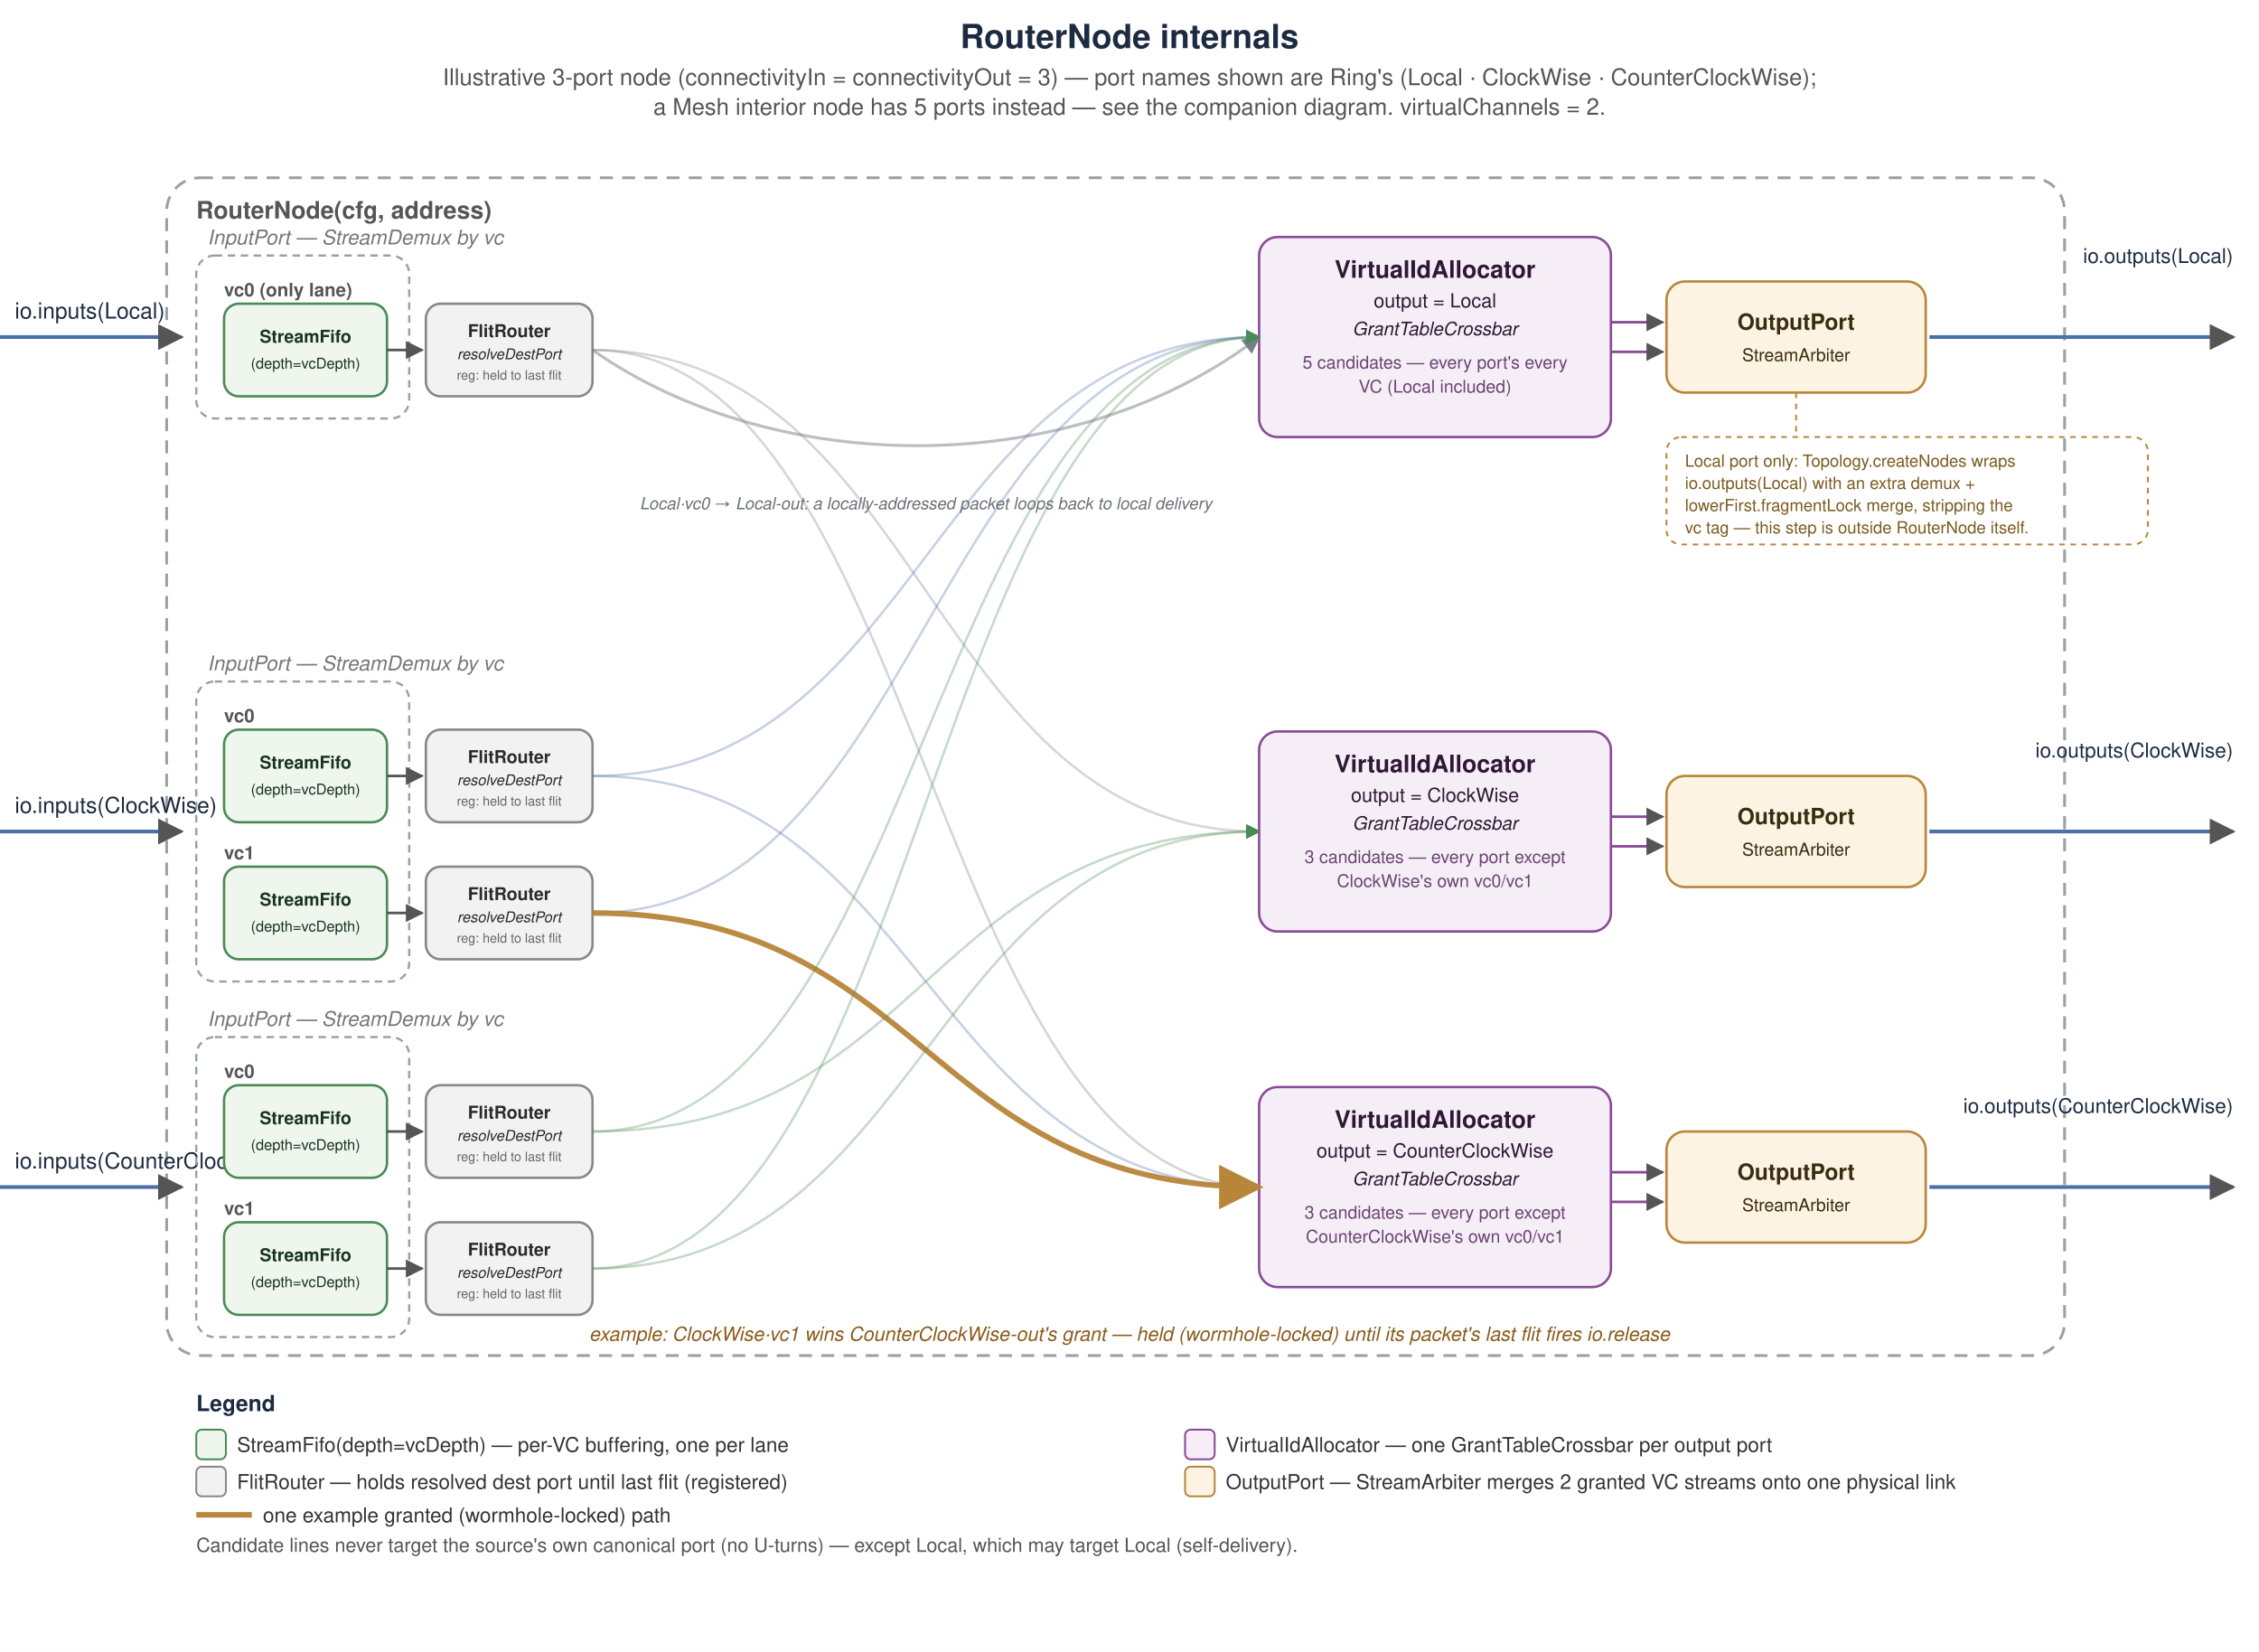
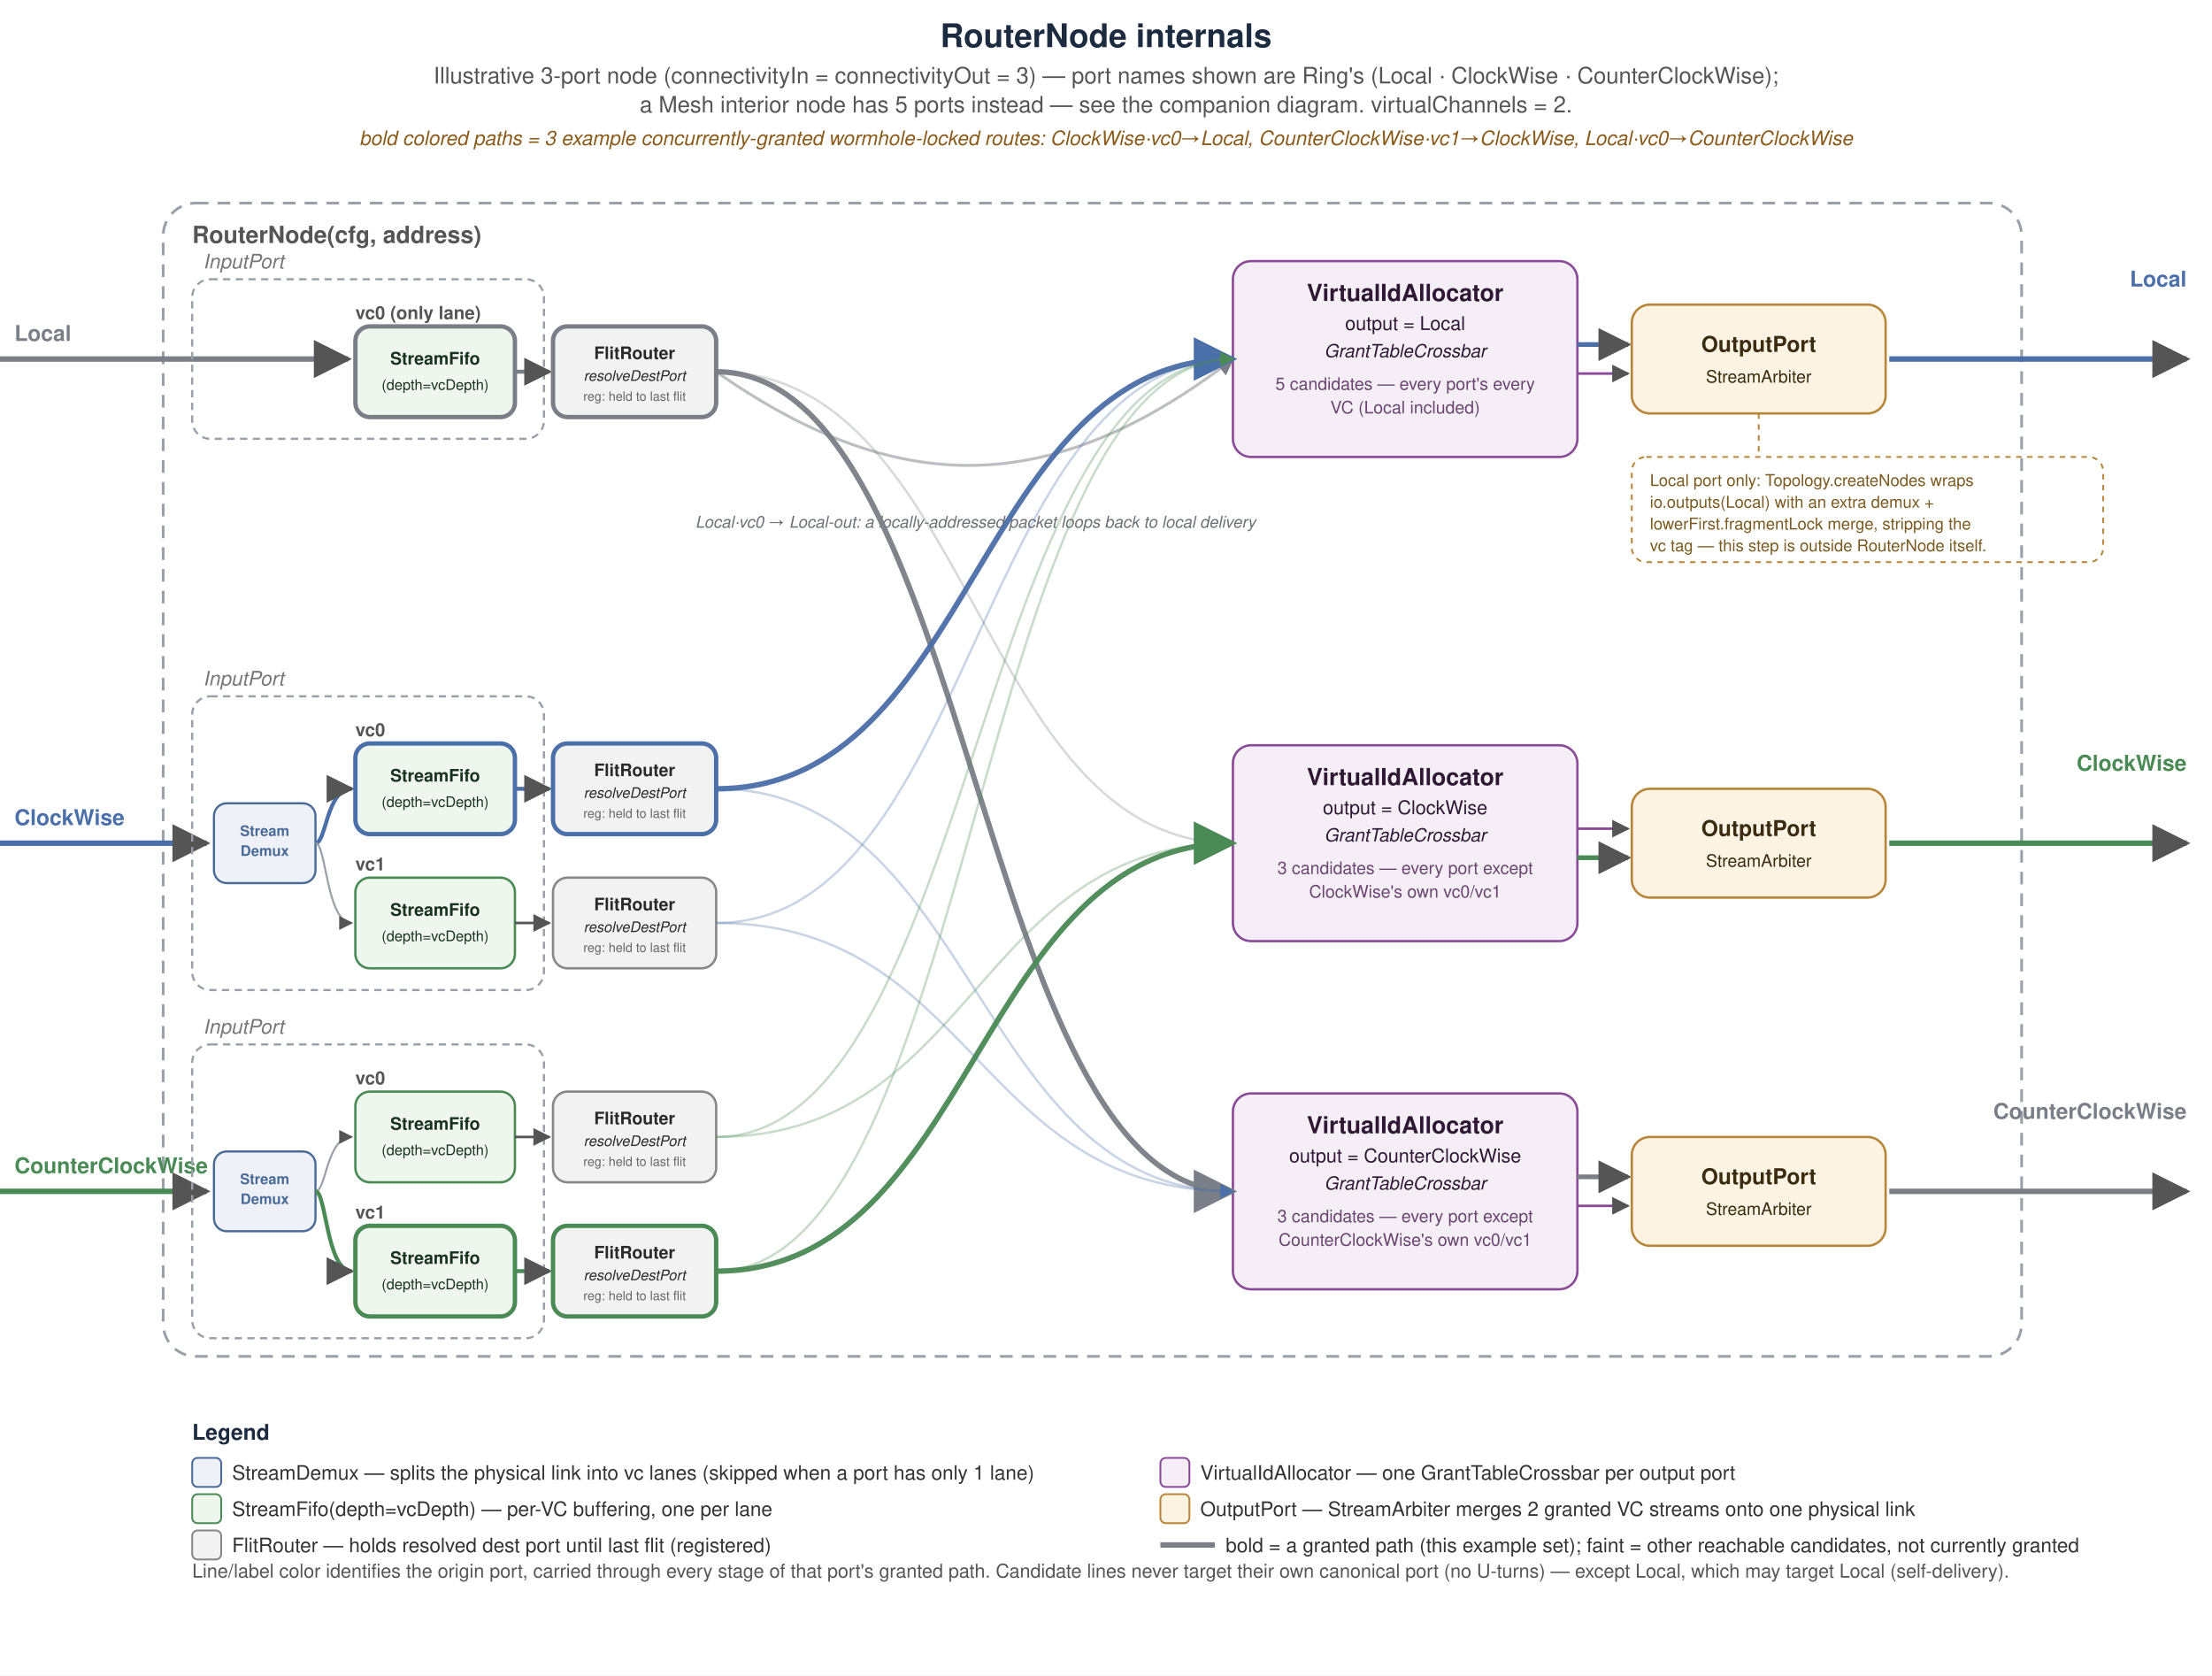
- <svg xmlns="http://www.w3.org/2000/svg" viewBox="0 0 1220 892" font-family="Segoe UI, Helvetica, Arial, sans-serif">
+ <svg xmlns="http://www.w3.org/2000/svg" viewBox="0 0 1220 924" font-family="Segoe UI, Helvetica, Arial, sans-serif">
  <defs>
    <marker id="arrowGray" viewBox="0 0 10 10" refX="9" refY="5" markerWidth="7" markerHeight="7" orient="auto-start-reverse">
      <path d="M0,0 L10,5 L0,10 z" fill="#555" />
    </marker>
    <marker id="arrowC0" viewBox="0 0 10 10" refX="9" refY="5" markerWidth="6" markerHeight="6" orient="auto-start-reverse">
      <path d="M0,0 L10,5 L0,10 z" fill="#7a7f87" />
    </marker>
+     <marker id="arrowB0" viewBox="0 0 10 10" refX="9" refY="5" markerWidth="8" markerHeight="8" orient="auto-start-reverse">
+       <path d="M0,0 L10,5 L0,10 z" fill="#7a7f87" />
+     </marker>
    <marker id="arrowC1" viewBox="0 0 10 10" refX="9" refY="5" markerWidth="6" markerHeight="6" orient="auto-start-reverse">
+       <path d="M0,0 L10,5 L0,10 z" fill="#4b6fa8" />
+     </marker>
+     <marker id="arrowB1" viewBox="0 0 10 10" refX="9" refY="5" markerWidth="8" markerHeight="8" orient="auto-start-reverse">
      <path d="M0,0 L10,5 L0,10 z" fill="#4b6fa8" />
    </marker>
    <marker id="arrowC2" viewBox="0 0 10 10" refX="9" refY="5" markerWidth="6" markerHeight="6" orient="auto-start-reverse">
      <path d="M0,0 L10,5 L0,10 z" fill="#4a8a55" />
    </marker>
+     <marker id="arrowB2" viewBox="0 0 10 10" refX="9" refY="5" markerWidth="8" markerHeight="8" orient="auto-start-reverse">
+       <path d="M0,0 L10,5 L0,10 z" fill="#4a8a55" />
+     </marker>
    <marker id="arrowC3" viewBox="0 0 10 10" refX="9" refY="5" markerWidth="6" markerHeight="6" orient="auto-start-reverse">
+       <path d="M0,0 L10,5 L0,10 z" fill="#a5673f" />
+     </marker>
+     <marker id="arrowB3" viewBox="0 0 10 10" refX="9" refY="5" markerWidth="8" markerHeight="8" orient="auto-start-reverse">
      <path d="M0,0 L10,5 L0,10 z" fill="#a5673f" />
    </marker>
    <marker id="arrowC4" viewBox="0 0 10 10" refX="9" refY="5" markerWidth="6" markerHeight="6" orient="auto-start-reverse">
      <path d="M0,0 L10,5 L0,10 z" fill="#6a4c93" />
    </marker>
-     <marker id="arrowAccent" viewBox="0 0 10 10" refX="9" refY="5" markerWidth="8" markerHeight="8" orient="auto-start-reverse">
-       <path d="M0,0 L10,5 L0,10 z" fill="#b8863b" />
+     <marker id="arrowB4" viewBox="0 0 10 10" refX="9" refY="5" markerWidth="8" markerHeight="8" orient="auto-start-reverse">
+       <path d="M0,0 L10,5 L0,10 z" fill="#6a4c93" />
    </marker>
  </defs>
-   <rect x="0" y="0" width="1220" height="892" fill="#ffffff" />
+   <rect x="0" y="0" width="1220" height="924" fill="#ffffff" />
  <text x="610.0" y="26" text-anchor="middle" font-size="18" font-weight="600" fill="#1c2b40">RouterNode internals</text>
  <text x="610.0" y="46" text-anchor="middle" font-size="12.5" fill="#555">Illustrative 3-port node (connectivityIn = connectivityOut = 3) — port names shown are Ring's (Local · ClockWise · CounterClockWise);</text>
  <text x="610.0" y="62" text-anchor="middle" font-size="12.5" fill="#555">a Mesh interior node has 5 ports instead — see the companion diagram. virtualChannels = 2.</text>
-   <rect x="90" y="96" width="1025" height="636" rx="18" fill="none" stroke="#9aa0a8" stroke-width="1.5" stroke-dasharray="7,5" />
-   <text x="106" y="118" font-size="13" font-weight="600" fill="#555">RouterNode(cfg, address)</text>
-   <text x="8" y="172" font-size="12" fill="#1c2b40">io.inputs(Local)</text>
-   <line x1="0" y1="182" x2="98" y2="182" stroke="#4b6fa8" stroke-width="2" marker-end="url(#arrowGray)" />
-   <text x="112" y="132" font-size="11" font-style="italic" fill="#777">InputPort — StreamDemux by vc</text>
-   <rect x="106" y="138" width="115" height="88" rx="10" fill="none" stroke="#9aa0a8" stroke-width="1.2" stroke-dasharray="4,3" />
-   <text x="121" y="160" font-size="10" font-weight="600" fill="#555">vc0 (only lane)</text>
-   <rect x="121" y="164" width="88" height="50" rx="8" fill="#eef6ee" stroke="#4a8a55" stroke-width="1.3" />
-   <text x="165" y="185" text-anchor="middle" font-size="9.5" font-weight="600" fill="#1a3320">StreamFifo</text>
-   <text x="165" y="199" text-anchor="middle" font-size="8" fill="#1a3320">(depth=vcDepth)</text>
-   <line x1="209" y1="189" x2="228" y2="189" stroke="#555" stroke-width="1.4" marker-end="url(#arrowGray)" />
-   <rect x="230" y="164" width="90" height="50" rx="8" fill="#f2f2f2" stroke="#888" stroke-width="1.3" />
-   <text x="275" y="182" text-anchor="middle" font-size="9.5" font-weight="600" fill="#2a2a2a">FlitRouter</text>
-   <text x="275" y="194" text-anchor="middle" font-size="8" font-style="italic" fill="#2a2a2a">resolveDestPort</text>
-   <text x="275" y="205" text-anchor="middle" font-size="7" fill="#666">reg: held to last flit</text>
-   <rect x="680" y="128" width="190" height="108" rx="10" fill="#f5eef7" stroke="#8a4a97" stroke-width="1.3" />
-   <text x="775" y="150" text-anchor="middle" font-size="13" font-weight="600" fill="#2f1834">VirtualIdAllocator</text>
-   <text x="775" y="166" text-anchor="middle" font-size="10.5" fill="#2f1834">output = Local</text>
-   <text x="775" y="181" text-anchor="middle" font-size="10" font-style="italic" fill="#2f1834">GrantTableCrossbar</text>
-   <text x="775" y="199" text-anchor="middle" font-size="9.5" fill="#6a4570">5 candidates — every port's every</text>
-   <text x="775" y="212" text-anchor="middle" font-size="9.5" fill="#6a4570">VC (Local included)</text>
-   <line x1="870" y1="174" x2="898" y2="174" stroke="#8a4a97" stroke-width="1.4" marker-end="url(#arrowGray)" />
-   <line x1="870" y1="190" x2="898" y2="190" stroke="#8a4a97" stroke-width="1.4" marker-end="url(#arrowGray)" />
-   <rect x="900" y="152" width="140" height="60" rx="10" fill="#fdf3e3" stroke="#b8863b" stroke-width="1.3" />
-   <text x="970" y="178" text-anchor="middle" font-size="12" font-weight="600" fill="#3a2c10">OutputPort</text>
-   <text x="970" y="195" text-anchor="middle" font-size="9.5" fill="#3a2c10">StreamArbiter</text>
-   <line x1="1042" y1="182" x2="1206" y2="182" stroke="#4b6fa8" stroke-width="2" marker-end="url(#arrowGray)" />
-   <text x="1206" y="142" text-anchor="end" font-size="11" fill="#1c2b40">io.outputs(Local)</text>
-   <rect x="900" y="236" width="260" height="58" rx="8" fill="none" stroke="#b8863b" stroke-width="1" stroke-dasharray="3,3" />
-   <line x1="970" y1="212" x2="970" y2="236" stroke="#b8863b" stroke-width="1" stroke-dasharray="3,3" />
-   <text x="910" y="252" font-size="9" fill="#7a5a20">Local port only: Topology.createNodes wraps</text>
-   <text x="910" y="264" font-size="9" fill="#7a5a20">io.outputs(Local) with an extra demux +</text>
-   <text x="910" y="276" font-size="9" fill="#7a5a20">lowerFirst.fragmentLock merge, stripping the</text>
-   <text x="910" y="288" font-size="9" fill="#7a5a20">vc tag — this step is outside RouterNode itself.</text>
-   <text x="8" y="439" font-size="12" fill="#1c2b40">io.inputs(ClockWise)</text>
-   <line x1="0" y1="449" x2="98" y2="449" stroke="#4b6fa8" stroke-width="2" marker-end="url(#arrowGray)" />
-   <text x="112" y="362" font-size="11" font-style="italic" fill="#777">InputPort — StreamDemux by vc</text>
-   <rect x="106" y="368" width="115" height="162" rx="10" fill="none" stroke="#9aa0a8" stroke-width="1.2" stroke-dasharray="4,3" />
-   <text x="121" y="390" font-size="10" font-weight="600" fill="#555">vc0</text>
-   <rect x="121" y="394" width="88" height="50" rx="8" fill="#eef6ee" stroke="#4a8a55" stroke-width="1.3" />
-   <text x="165" y="415" text-anchor="middle" font-size="9.5" font-weight="600" fill="#1a3320">StreamFifo</text>
-   <text x="165" y="429" text-anchor="middle" font-size="8" fill="#1a3320">(depth=vcDepth)</text>
-   <line x1="209" y1="419" x2="228" y2="419" stroke="#555" stroke-width="1.4" marker-end="url(#arrowGray)" />
-   <rect x="230" y="394" width="90" height="50" rx="8" fill="#f2f2f2" stroke="#888" stroke-width="1.3" />
-   <text x="275" y="412" text-anchor="middle" font-size="9.5" font-weight="600" fill="#2a2a2a">FlitRouter</text>
-   <text x="275" y="424" text-anchor="middle" font-size="8" font-style="italic" fill="#2a2a2a">resolveDestPort</text>
-   <text x="275" y="435" text-anchor="middle" font-size="7" fill="#666">reg: held to last flit</text>
-   <text x="121" y="464" font-size="10" font-weight="600" fill="#555">vc1</text>
-   <rect x="121" y="468" width="88" height="50" rx="8" fill="#eef6ee" stroke="#4a8a55" stroke-width="1.3" />
-   <text x="165" y="489" text-anchor="middle" font-size="9.5" font-weight="600" fill="#1a3320">StreamFifo</text>
-   <text x="165" y="503" text-anchor="middle" font-size="8" fill="#1a3320">(depth=vcDepth)</text>
-   <line x1="209" y1="493" x2="228" y2="493" stroke="#555" stroke-width="1.4" marker-end="url(#arrowGray)" />
-   <rect x="230" y="468" width="90" height="50" rx="8" fill="#f2f2f2" stroke="#888" stroke-width="1.3" />
-   <text x="275" y="486" text-anchor="middle" font-size="9.5" font-weight="600" fill="#2a2a2a">FlitRouter</text>
-   <text x="275" y="498" text-anchor="middle" font-size="8" font-style="italic" fill="#2a2a2a">resolveDestPort</text>
-   <text x="275" y="509" text-anchor="middle" font-size="7" fill="#666">reg: held to last flit</text>
-   <rect x="680" y="395" width="190" height="108" rx="10" fill="#f5eef7" stroke="#8a4a97" stroke-width="1.3" />
-   <text x="775" y="417" text-anchor="middle" font-size="13" font-weight="600" fill="#2f1834">VirtualIdAllocator</text>
-   <text x="775" y="433" text-anchor="middle" font-size="10.5" fill="#2f1834">output = ClockWise</text>
-   <text x="775" y="448" text-anchor="middle" font-size="10" font-style="italic" fill="#2f1834">GrantTableCrossbar</text>
-   <text x="775" y="466" text-anchor="middle" font-size="9.5" fill="#6a4570">3 candidates — every port except</text>
-   <text x="775" y="479" text-anchor="middle" font-size="9.5" fill="#6a4570">ClockWise's own vc0/vc1</text>
-   <line x1="870" y1="441" x2="898" y2="441" stroke="#8a4a97" stroke-width="1.4" marker-end="url(#arrowGray)" />
+   <text x="610.0" y="80" text-anchor="middle" font-size="11" font-style="italic" fill="#8a5a1a">bold colored paths = 3 example concurrently-granted wormhole-locked routes: ClockWise·vc0→Local, CounterClockWise·vc1→ClockWise, Local·vc0→CounterClockWise</text>
+   <rect x="90" y="112" width="1025" height="636" rx="18" fill="none" stroke="#9aa0a8" stroke-width="1.5" stroke-dasharray="7,5" />
+   <text x="106" y="134" font-size="13" font-weight="600" fill="#555">RouterNode(cfg, address)</text>
+   <text x="8" y="188" font-size="12" font-weight="600" fill="#7a7f87">Local</text>
+   <line x1="0" y1="198" x2="192" y2="198" stroke="#7a7f87" stroke-width="3" marker-end="url(#arrowGray)" />
+   <text x="112" y="148" font-size="11" font-style="italic" fill="#777">InputPort</text>
+   <rect x="106" y="154" width="194" height="88" rx="10" fill="none" stroke="#9aa0a8" stroke-width="1.2" stroke-dasharray="4,3" />
+   <text x="196" y="176" font-size="10" font-weight="600" fill="#555">vc0 (only lane)</text>
+   <rect x="196" y="180" width="88" height="50" rx="8" fill="#eef6ee" stroke="#7a7f87" stroke-width="2.4" />
+   <text x="240" y="201" text-anchor="middle" font-size="9.5" font-weight="600" fill="#1a3320">StreamFifo</text>
+   <text x="240" y="215" text-anchor="middle" font-size="8" fill="#1a3320">(depth=vcDepth)</text>
+   <line x1="284" y1="205" x2="303" y2="205" stroke="#7a7f87" stroke-width="2.2" marker-end="url(#arrowGray)" />
+   <rect x="305" y="180" width="90" height="50" rx="8" fill="#f2f2f2" stroke="#7a7f87" stroke-width="2.4" />
+   <text x="350" y="198" text-anchor="middle" font-size="9.5" font-weight="600" fill="#2a2a2a">FlitRouter</text>
+   <text x="350" y="210" text-anchor="middle" font-size="8" font-style="italic" fill="#2a2a2a">resolveDestPort</text>
+   <text x="350" y="221" text-anchor="middle" font-size="7" fill="#666">reg: held to last flit</text>
+   <rect x="680" y="144" width="190" height="108" rx="10" fill="#f5eef7" stroke="#8a4a97" stroke-width="1.3" />
+   <text x="775" y="166" text-anchor="middle" font-size="13" font-weight="600" fill="#2f1834">VirtualIdAllocator</text>
+   <text x="775" y="182" text-anchor="middle" font-size="10.5" fill="#2f1834">output = Local</text>
+   <text x="775" y="197" text-anchor="middle" font-size="10" font-style="italic" fill="#2f1834">GrantTableCrossbar</text>
+   <text x="775" y="215" text-anchor="middle" font-size="9.5" fill="#6a4570">5 candidates — every port's every</text>
+   <text x="775" y="228" text-anchor="middle" font-size="9.5" fill="#6a4570">VC (Local included)</text>
+   <line x1="870" y1="190" x2="898" y2="190" stroke="#4b6fa8" stroke-width="2.6" marker-end="url(#arrowGray)" />
+   <line x1="870" y1="206" x2="898" y2="206" stroke="#8a4a97" stroke-width="1.4" marker-end="url(#arrowGray)" />
+   <rect x="900" y="168" width="140" height="60" rx="10" fill="#fdf3e3" stroke="#b8863b" stroke-width="1.3" />
+   <text x="970" y="194" text-anchor="middle" font-size="12" font-weight="600" fill="#3a2c10">OutputPort</text>
+   <text x="970" y="211" text-anchor="middle" font-size="9.5" fill="#3a2c10">StreamArbiter</text>
+   <line x1="1042" y1="198" x2="1206" y2="198" stroke="#4b6fa8" stroke-width="3" marker-end="url(#arrowGray)" />
+   <text x="1206" y="158" text-anchor="end" font-size="12" font-weight="600" fill="#4b6fa8">Local</text>
+   <rect x="900" y="252" width="260" height="58" rx="8" fill="none" stroke="#b8863b" stroke-width="1" stroke-dasharray="3,3" />
+   <line x1="970" y1="228" x2="970" y2="252" stroke="#b8863b" stroke-width="1" stroke-dasharray="3,3" />
+   <text x="910" y="268" font-size="9" fill="#7a5a20">Local port only: Topology.createNodes wraps</text>
+   <text x="910" y="280" font-size="9" fill="#7a5a20">io.outputs(Local) with an extra demux +</text>
+   <text x="910" y="292" font-size="9" fill="#7a5a20">lowerFirst.fragmentLock merge, stripping the</text>
+   <text x="910" y="304" font-size="9" fill="#7a5a20">vc tag — this step is outside RouterNode itself.</text>
+   <text x="8" y="455" font-size="12" font-weight="600" fill="#4b6fa8">ClockWise</text>
+   <line x1="0" y1="465" x2="114" y2="465" stroke="#4b6fa8" stroke-width="3" marker-end="url(#arrowGray)" />
+   <rect x="118" y="443" width="56" height="44" rx="7" fill="#eef2f8" stroke="#4a6a97" stroke-width="1.2" />
+   <text x="146" y="461" text-anchor="middle" font-size="8" font-weight="600" fill="#4a6a97">Stream</text>
+   <text x="146" y="472" text-anchor="middle" font-size="8" font-weight="600" fill="#4a6a97">Demux</text>
+   <text x="112" y="378" font-size="11" font-style="italic" fill="#777">InputPort</text>
+   <rect x="106" y="384" width="194" height="162" rx="10" fill="none" stroke="#9aa0a8" stroke-width="1.2" stroke-dasharray="4,3" />
+   <text x="196" y="406" font-size="10" font-weight="600" fill="#555">vc0</text>
+   <path d="M174,465 C 180,465 180,435 194,435" fill="none" stroke="#4b6fa8" stroke-width="2.2" marker-end="url(#arrowGray)" />
+   <rect x="196" y="410" width="88" height="50" rx="8" fill="#eef6ee" stroke="#4b6fa8" stroke-width="2.4" />
+   <text x="240" y="431" text-anchor="middle" font-size="9.5" font-weight="600" fill="#1a3320">StreamFifo</text>
+   <text x="240" y="445" text-anchor="middle" font-size="8" fill="#1a3320">(depth=vcDepth)</text>
+   <line x1="284" y1="435" x2="303" y2="435" stroke="#4b6fa8" stroke-width="2.2" marker-end="url(#arrowGray)" />
+   <rect x="305" y="410" width="90" height="50" rx="8" fill="#f2f2f2" stroke="#4b6fa8" stroke-width="2.4" />
+   <text x="350" y="428" text-anchor="middle" font-size="9.5" font-weight="600" fill="#2a2a2a">FlitRouter</text>
+   <text x="350" y="440" text-anchor="middle" font-size="8" font-style="italic" fill="#2a2a2a">resolveDestPort</text>
+   <text x="350" y="451" text-anchor="middle" font-size="7" fill="#666">reg: held to last flit</text>
+   <text x="196" y="480" font-size="10" font-weight="600" fill="#555">vc1</text>
+   <path d="M174,465 C 180,465 180,509 194,509" fill="none" stroke="#9aa0a8" stroke-width="1.1" marker-end="url(#arrowGray)" />
+   <rect x="196" y="484" width="88" height="50" rx="8" fill="#eef6ee" stroke="#4a8a55" stroke-width="1.3" />
+   <text x="240" y="505" text-anchor="middle" font-size="9.5" font-weight="600" fill="#1a3320">StreamFifo</text>
+   <text x="240" y="519" text-anchor="middle" font-size="8" fill="#1a3320">(depth=vcDepth)</text>
+   <line x1="284" y1="509" x2="303" y2="509" stroke="#555" stroke-width="1.4" marker-end="url(#arrowGray)" />
+   <rect x="305" y="484" width="90" height="50" rx="8" fill="#f2f2f2" stroke="#888" stroke-width="1.3" />
+   <text x="350" y="502" text-anchor="middle" font-size="9.5" font-weight="600" fill="#2a2a2a">FlitRouter</text>
+   <text x="350" y="514" text-anchor="middle" font-size="8" font-style="italic" fill="#2a2a2a">resolveDestPort</text>
+   <text x="350" y="525" text-anchor="middle" font-size="7" fill="#666">reg: held to last flit</text>
+   <rect x="680" y="411" width="190" height="108" rx="10" fill="#f5eef7" stroke="#8a4a97" stroke-width="1.3" />
+   <text x="775" y="433" text-anchor="middle" font-size="13" font-weight="600" fill="#2f1834">VirtualIdAllocator</text>
+   <text x="775" y="449" text-anchor="middle" font-size="10.5" fill="#2f1834">output = ClockWise</text>
+   <text x="775" y="464" text-anchor="middle" font-size="10" font-style="italic" fill="#2f1834">GrantTableCrossbar</text>
+   <text x="775" y="482" text-anchor="middle" font-size="9.5" fill="#6a4570">3 candidates — every port except</text>
+   <text x="775" y="495" text-anchor="middle" font-size="9.5" fill="#6a4570">ClockWise's own vc0/vc1</text>
  <line x1="870" y1="457" x2="898" y2="457" stroke="#8a4a97" stroke-width="1.4" marker-end="url(#arrowGray)" />
-   <rect x="900" y="419" width="140" height="60" rx="10" fill="#fdf3e3" stroke="#b8863b" stroke-width="1.3" />
-   <text x="970" y="445" text-anchor="middle" font-size="12" font-weight="600" fill="#3a2c10">OutputPort</text>
-   <text x="970" y="462" text-anchor="middle" font-size="9.5" fill="#3a2c10">StreamArbiter</text>
-   <line x1="1042" y1="449" x2="1206" y2="449" stroke="#4b6fa8" stroke-width="2" marker-end="url(#arrowGray)" />
-   <text x="1206" y="409" text-anchor="end" font-size="11" fill="#1c2b40">io.outputs(ClockWise)</text>
-   <text x="8" y="631" font-size="12" fill="#1c2b40">io.inputs(CounterClockWise)</text>
-   <line x1="0" y1="641" x2="98" y2="641" stroke="#4b6fa8" stroke-width="2" marker-end="url(#arrowGray)" />
-   <text x="112" y="554" font-size="11" font-style="italic" fill="#777">InputPort — StreamDemux by vc</text>
-   <rect x="106" y="560" width="115" height="162" rx="10" fill="none" stroke="#9aa0a8" stroke-width="1.2" stroke-dasharray="4,3" />
-   <text x="121" y="582" font-size="10" font-weight="600" fill="#555">vc0</text>
-   <rect x="121" y="586" width="88" height="50" rx="8" fill="#eef6ee" stroke="#4a8a55" stroke-width="1.3" />
-   <text x="165" y="607" text-anchor="middle" font-size="9.5" font-weight="600" fill="#1a3320">StreamFifo</text>
-   <text x="165" y="621" text-anchor="middle" font-size="8" fill="#1a3320">(depth=vcDepth)</text>
-   <line x1="209" y1="611" x2="228" y2="611" stroke="#555" stroke-width="1.4" marker-end="url(#arrowGray)" />
-   <rect x="230" y="586" width="90" height="50" rx="8" fill="#f2f2f2" stroke="#888" stroke-width="1.3" />
-   <text x="275" y="604" text-anchor="middle" font-size="9.5" font-weight="600" fill="#2a2a2a">FlitRouter</text>
-   <text x="275" y="616" text-anchor="middle" font-size="8" font-style="italic" fill="#2a2a2a">resolveDestPort</text>
-   <text x="275" y="627" text-anchor="middle" font-size="7" fill="#666">reg: held to last flit</text>
-   <text x="121" y="656" font-size="10" font-weight="600" fill="#555">vc1</text>
-   <rect x="121" y="660" width="88" height="50" rx="8" fill="#eef6ee" stroke="#4a8a55" stroke-width="1.3" />
-   <text x="165" y="681" text-anchor="middle" font-size="9.5" font-weight="600" fill="#1a3320">StreamFifo</text>
-   <text x="165" y="695" text-anchor="middle" font-size="8" fill="#1a3320">(depth=vcDepth)</text>
-   <line x1="209" y1="685" x2="228" y2="685" stroke="#555" stroke-width="1.4" marker-end="url(#arrowGray)" />
-   <rect x="230" y="660" width="90" height="50" rx="8" fill="#f2f2f2" stroke="#888" stroke-width="1.3" />
-   <text x="275" y="678" text-anchor="middle" font-size="9.5" font-weight="600" fill="#2a2a2a">FlitRouter</text>
-   <text x="275" y="690" text-anchor="middle" font-size="8" font-style="italic" fill="#2a2a2a">resolveDestPort</text>
-   <text x="275" y="701" text-anchor="middle" font-size="7" fill="#666">reg: held to last flit</text>
-   <rect x="680" y="587" width="190" height="108" rx="10" fill="#f5eef7" stroke="#8a4a97" stroke-width="1.3" />
-   <text x="775" y="609" text-anchor="middle" font-size="13" font-weight="600" fill="#2f1834">VirtualIdAllocator</text>
-   <text x="775" y="625" text-anchor="middle" font-size="10.5" fill="#2f1834">output = CounterClockWise</text>
-   <text x="775" y="640" text-anchor="middle" font-size="10" font-style="italic" fill="#2f1834">GrantTableCrossbar</text>
-   <text x="775" y="658" text-anchor="middle" font-size="9.5" fill="#6a4570">3 candidates — every port except</text>
-   <text x="775" y="671" text-anchor="middle" font-size="9.5" fill="#6a4570">CounterClockWise's own vc0/vc1</text>
-   <line x1="870" y1="633" x2="898" y2="633" stroke="#8a4a97" stroke-width="1.4" marker-end="url(#arrowGray)" />
-   <line x1="870" y1="649" x2="898" y2="649" stroke="#8a4a97" stroke-width="1.4" marker-end="url(#arrowGray)" />
-   <rect x="900" y="611" width="140" height="60" rx="10" fill="#fdf3e3" stroke="#b8863b" stroke-width="1.3" />
-   <text x="970" y="637" text-anchor="middle" font-size="12" font-weight="600" fill="#3a2c10">OutputPort</text>
-   <text x="970" y="654" text-anchor="middle" font-size="9.5" fill="#3a2c10">StreamArbiter</text>
-   <line x1="1042" y1="641" x2="1206" y2="641" stroke="#4b6fa8" stroke-width="2" marker-end="url(#arrowGray)" />
-   <text x="1206" y="601" text-anchor="end" font-size="11" fill="#1c2b40">io.outputs(CounterClockWise)</text>
-   <path d="M320,189 C 420,259 580,259 680,182" fill="none" stroke="#7a7f87" stroke-width="1.6" stroke-opacity="0.5" marker-end="url(#arrowC0)" />
-   <text x="500" y="275" text-anchor="middle" font-size="9" font-style="italic" fill="#6b6f76">Local·vc0 → Local-out: a locally-addressed packet loops back to local delivery</text>
-   <path d="M320,189 C 500,189 500,449 680,449" fill="none" stroke="#7a7f87" stroke-width="1.3" stroke-opacity="0.32" marker-end="url(#arrowC0)" />
-   <path d="M320,189 C 500,189 500,641 680,641" fill="none" stroke="#7a7f87" stroke-width="1.3" stroke-opacity="0.32" marker-end="url(#arrowC0)" />
-   <path d="M320,419 C 500,419 500,182 680,182" fill="none" stroke="#4b6fa8" stroke-width="1.3" stroke-opacity="0.32" marker-end="url(#arrowC1)" />
-   <path d="M320,419 C 500,419 500,641 680,641" fill="none" stroke="#4b6fa8" stroke-width="1.3" stroke-opacity="0.32" marker-end="url(#arrowC1)" />
-   <path d="M320,493 C 500,493 500,182 680,182" fill="none" stroke="#4b6fa8" stroke-width="1.3" stroke-opacity="0.32" marker-end="url(#arrowC1)" />
-   <path d="M320,493 C 500,493 500,641 680,641" fill="none" stroke="#b8863b" stroke-width="3" stroke-opacity="0.95" marker-end="url(#arrowAccent)" />
-   <path d="M320,611 C 500,611 500,182 680,182" fill="none" stroke="#4a8a55" stroke-width="1.3" stroke-opacity="0.32" marker-end="url(#arrowC2)" />
-   <path d="M320,611 C 500,611 500,449 680,449" fill="none" stroke="#4a8a55" stroke-width="1.3" stroke-opacity="0.32" marker-end="url(#arrowC2)" />
-   <path d="M320,685 C 500,685 500,182 680,182" fill="none" stroke="#4a8a55" stroke-width="1.3" stroke-opacity="0.32" marker-end="url(#arrowC2)" />
-   <path d="M320,685 C 500,685 500,449 680,449" fill="none" stroke="#4a8a55" stroke-width="1.3" stroke-opacity="0.32" marker-end="url(#arrowC2)" />
-   <text x="610" y="724" text-anchor="middle" font-size="10.5" font-style="italic" fill="#8a5a1a">example: ClockWise·vc1 wins CounterClockWise-out's grant — held (wormhole-locked) until its packet's last flit fires io.release</text>
-   <text x="106" y="762" font-size="12" font-weight="600" fill="#1c2b40">Legend</text>
-   <rect x="106" y="772" width="16" height="16" rx="3" fill="#eef6ee" stroke="#4a8a55" />
-   <text x="128" y="784" font-size="11" fill="#333">StreamFifo(depth=vcDepth) — per-VC buffering, one per lane</text>
-   <rect x="106" y="792" width="16" height="16" rx="3" fill="#f2f2f2" stroke="#888" />
-   <text x="128" y="804" font-size="11" fill="#333">FlitRouter — holds resolved dest port until last flit (registered)</text>
-   <rect x="640" y="772" width="16" height="16" rx="3" fill="#f5eef7" stroke="#8a4a97" />
-   <text x="662" y="784" font-size="11" fill="#333">VirtualIdAllocator — one GrantTableCrossbar per output port</text>
-   <rect x="640" y="792" width="16" height="16" rx="3" fill="#fdf3e3" stroke="#b8863b" />
-   <text x="662" y="804" font-size="11" fill="#333">OutputPort — StreamArbiter merges 2 granted VC streams onto one physical link</text>
-   <line x1="106" y1="818" x2="136" y2="818" stroke="#b8863b" stroke-width="3" />
-   <text x="142" y="822" font-size="11" fill="#333">one example granted (wormhole-locked) path</text>
-   <text x="106" y="838" font-size="10.5" fill="#555">Candidate lines never target the source's own canonical port (no U-turns) — except Local, which may target Local (self-delivery).</text>
+   <line x1="870" y1="473" x2="898" y2="473" stroke="#4a8a55" stroke-width="2.6" marker-end="url(#arrowGray)" />
+   <rect x="900" y="435" width="140" height="60" rx="10" fill="#fdf3e3" stroke="#b8863b" stroke-width="1.3" />
+   <text x="970" y="461" text-anchor="middle" font-size="12" font-weight="600" fill="#3a2c10">OutputPort</text>
+   <text x="970" y="478" text-anchor="middle" font-size="9.5" fill="#3a2c10">StreamArbiter</text>
+   <line x1="1042" y1="465" x2="1206" y2="465" stroke="#4a8a55" stroke-width="3" marker-end="url(#arrowGray)" />
+   <text x="1206" y="425" text-anchor="end" font-size="12" font-weight="600" fill="#4a8a55">ClockWise</text>
+   <text x="8" y="647" font-size="12" font-weight="600" fill="#4a8a55">CounterClockWise</text>
+   <line x1="0" y1="657" x2="114" y2="657" stroke="#4a8a55" stroke-width="3" marker-end="url(#arrowGray)" />
+   <rect x="118" y="635" width="56" height="44" rx="7" fill="#eef2f8" stroke="#4a6a97" stroke-width="1.2" />
+   <text x="146" y="653" text-anchor="middle" font-size="8" font-weight="600" fill="#4a6a97">Stream</text>
+   <text x="146" y="664" text-anchor="middle" font-size="8" font-weight="600" fill="#4a6a97">Demux</text>
+   <text x="112" y="570" font-size="11" font-style="italic" fill="#777">InputPort</text>
+   <rect x="106" y="576" width="194" height="162" rx="10" fill="none" stroke="#9aa0a8" stroke-width="1.2" stroke-dasharray="4,3" />
+   <text x="196" y="598" font-size="10" font-weight="600" fill="#555">vc0</text>
+   <path d="M174,657 C 180,657 180,627 194,627" fill="none" stroke="#9aa0a8" stroke-width="1.1" marker-end="url(#arrowGray)" />
+   <rect x="196" y="602" width="88" height="50" rx="8" fill="#eef6ee" stroke="#4a8a55" stroke-width="1.3" />
+   <text x="240" y="623" text-anchor="middle" font-size="9.5" font-weight="600" fill="#1a3320">StreamFifo</text>
+   <text x="240" y="637" text-anchor="middle" font-size="8" fill="#1a3320">(depth=vcDepth)</text>
+   <line x1="284" y1="627" x2="303" y2="627" stroke="#555" stroke-width="1.4" marker-end="url(#arrowGray)" />
+   <rect x="305" y="602" width="90" height="50" rx="8" fill="#f2f2f2" stroke="#888" stroke-width="1.3" />
+   <text x="350" y="620" text-anchor="middle" font-size="9.5" font-weight="600" fill="#2a2a2a">FlitRouter</text>
+   <text x="350" y="632" text-anchor="middle" font-size="8" font-style="italic" fill="#2a2a2a">resolveDestPort</text>
+   <text x="350" y="643" text-anchor="middle" font-size="7" fill="#666">reg: held to last flit</text>
+   <text x="196" y="672" font-size="10" font-weight="600" fill="#555">vc1</text>
+   <path d="M174,657 C 180,657 180,701 194,701" fill="none" stroke="#4a8a55" stroke-width="2.2" marker-end="url(#arrowGray)" />
+   <rect x="196" y="676" width="88" height="50" rx="8" fill="#eef6ee" stroke="#4a8a55" stroke-width="2.4" />
+   <text x="240" y="697" text-anchor="middle" font-size="9.5" font-weight="600" fill="#1a3320">StreamFifo</text>
+   <text x="240" y="711" text-anchor="middle" font-size="8" fill="#1a3320">(depth=vcDepth)</text>
+   <line x1="284" y1="701" x2="303" y2="701" stroke="#4a8a55" stroke-width="2.2" marker-end="url(#arrowGray)" />
+   <rect x="305" y="676" width="90" height="50" rx="8" fill="#f2f2f2" stroke="#4a8a55" stroke-width="2.4" />
+   <text x="350" y="694" text-anchor="middle" font-size="9.5" font-weight="600" fill="#2a2a2a">FlitRouter</text>
+   <text x="350" y="706" text-anchor="middle" font-size="8" font-style="italic" fill="#2a2a2a">resolveDestPort</text>
+   <text x="350" y="717" text-anchor="middle" font-size="7" fill="#666">reg: held to last flit</text>
+   <rect x="680" y="603" width="190" height="108" rx="10" fill="#f5eef7" stroke="#8a4a97" stroke-width="1.3" />
+   <text x="775" y="625" text-anchor="middle" font-size="13" font-weight="600" fill="#2f1834">VirtualIdAllocator</text>
+   <text x="775" y="641" text-anchor="middle" font-size="10.5" fill="#2f1834">output = CounterClockWise</text>
+   <text x="775" y="656" text-anchor="middle" font-size="10" font-style="italic" fill="#2f1834">GrantTableCrossbar</text>
+   <text x="775" y="674" text-anchor="middle" font-size="9.5" fill="#6a4570">3 candidates — every port except</text>
+   <text x="775" y="687" text-anchor="middle" font-size="9.5" fill="#6a4570">CounterClockWise's own vc0/vc1</text>
+   <line x1="870" y1="649" x2="898" y2="649" stroke="#7a7f87" stroke-width="2.6" marker-end="url(#arrowGray)" />
+   <line x1="870" y1="665" x2="898" y2="665" stroke="#8a4a97" stroke-width="1.4" marker-end="url(#arrowGray)" />
+   <rect x="900" y="627" width="140" height="60" rx="10" fill="#fdf3e3" stroke="#b8863b" stroke-width="1.3" />
+   <text x="970" y="653" text-anchor="middle" font-size="12" font-weight="600" fill="#3a2c10">OutputPort</text>
+   <text x="970" y="670" text-anchor="middle" font-size="9.5" fill="#3a2c10">StreamArbiter</text>
+   <line x1="1042" y1="657" x2="1206" y2="657" stroke="#7a7f87" stroke-width="3" marker-end="url(#arrowGray)" />
+   <text x="1206" y="617" text-anchor="end" font-size="12" font-weight="600" fill="#7a7f87">CounterClockWise</text>
+   <path d="M395,205 C 495,275 580,275 680,198" fill="none" stroke="#7a7f87" stroke-width="1.6" stroke-opacity="0.5" marker-end="url(#arrowC0)" />
+   <text x="538" y="291" text-anchor="middle" font-size="9" font-style="italic" fill="#6b6f76">Local·vc0 → Local-out: a locally-addressed packet loops back to local delivery</text>
+   <path d="M395,205 C 538,205 538,465 680,465" fill="none" stroke="#7a7f87" stroke-width="1.3" stroke-opacity="0.3" marker-end="url(#arrowC0)" />
+   <path d="M395,205 C 538,205 538,657 680,657" fill="none" stroke="#7a7f87" stroke-width="3" stroke-opacity="0.95" marker-end="url(#arrowB0)" />
+   <path d="M395,435 C 538,435 538,198 680,198" fill="none" stroke="#4b6fa8" stroke-width="3" stroke-opacity="0.95" marker-end="url(#arrowB1)" />
+   <path d="M395,435 C 538,435 538,657 680,657" fill="none" stroke="#4b6fa8" stroke-width="1.3" stroke-opacity="0.3" marker-end="url(#arrowC1)" />
+   <path d="M395,509 C 538,509 538,198 680,198" fill="none" stroke="#4b6fa8" stroke-width="1.3" stroke-opacity="0.3" marker-end="url(#arrowC1)" />
+   <path d="M395,509 C 538,509 538,657 680,657" fill="none" stroke="#4b6fa8" stroke-width="1.3" stroke-opacity="0.3" marker-end="url(#arrowC1)" />
+   <path d="M395,627 C 538,627 538,198 680,198" fill="none" stroke="#4a8a55" stroke-width="1.3" stroke-opacity="0.3" marker-end="url(#arrowC2)" />
+   <path d="M395,627 C 538,627 538,465 680,465" fill="none" stroke="#4a8a55" stroke-width="1.3" stroke-opacity="0.3" marker-end="url(#arrowC2)" />
+   <path d="M395,701 C 538,701 538,198 680,198" fill="none" stroke="#4a8a55" stroke-width="1.3" stroke-opacity="0.3" marker-end="url(#arrowC2)" />
+   <path d="M395,701 C 538,701 538,465 680,465" fill="none" stroke="#4a8a55" stroke-width="3" stroke-opacity="0.95" marker-end="url(#arrowB2)" />
+   <text x="106" y="794" font-size="12" font-weight="600" fill="#1c2b40">Legend</text>
+   <rect x="106" y="804" width="16" height="16" rx="3" fill="#eef2f8" stroke="#4a6a97" />
+   <text x="128" y="816" font-size="11" fill="#333">StreamDemux — splits the physical link into vc lanes (skipped when a port has only 1 lane)</text>
+   <rect x="106" y="824" width="16" height="16" rx="3" fill="#eef6ee" stroke="#4a8a55" />
+   <text x="128" y="836" font-size="11" fill="#333">StreamFifo(depth=vcDepth) — per-VC buffering, one per lane</text>
+   <rect x="106" y="844" width="16" height="16" rx="3" fill="#f2f2f2" stroke="#888" />
+   <text x="128" y="856" font-size="11" fill="#333">FlitRouter — holds resolved dest port until last flit (registered)</text>
+   <rect x="640" y="804" width="16" height="16" rx="3" fill="#f5eef7" stroke="#8a4a97" />
+   <text x="662" y="816" font-size="11" fill="#333">VirtualIdAllocator — one GrantTableCrossbar per output port</text>
+   <rect x="640" y="824" width="16" height="16" rx="3" fill="#fdf3e3" stroke="#b8863b" />
+   <text x="662" y="836" font-size="11" fill="#333">OutputPort — StreamArbiter merges 2 granted VC streams onto one physical link</text>
+   <line x1="640" y1="852" x2="670" y2="852" stroke="#7a7f87" stroke-width="3" />
+   <text x="676" y="856" font-size="11" fill="#333">bold = a granted path (this example set); faint = other reachable candidates, not currently granted</text>
+   <text x="106" y="870" font-size="10.5" fill="#555">Line/label color identifies the origin port, carried through every stage of that port's granted path. Candidate lines never target their own canonical port (no U-turns) — except Local, which may target Local (self-delivery).</text>
</svg>
